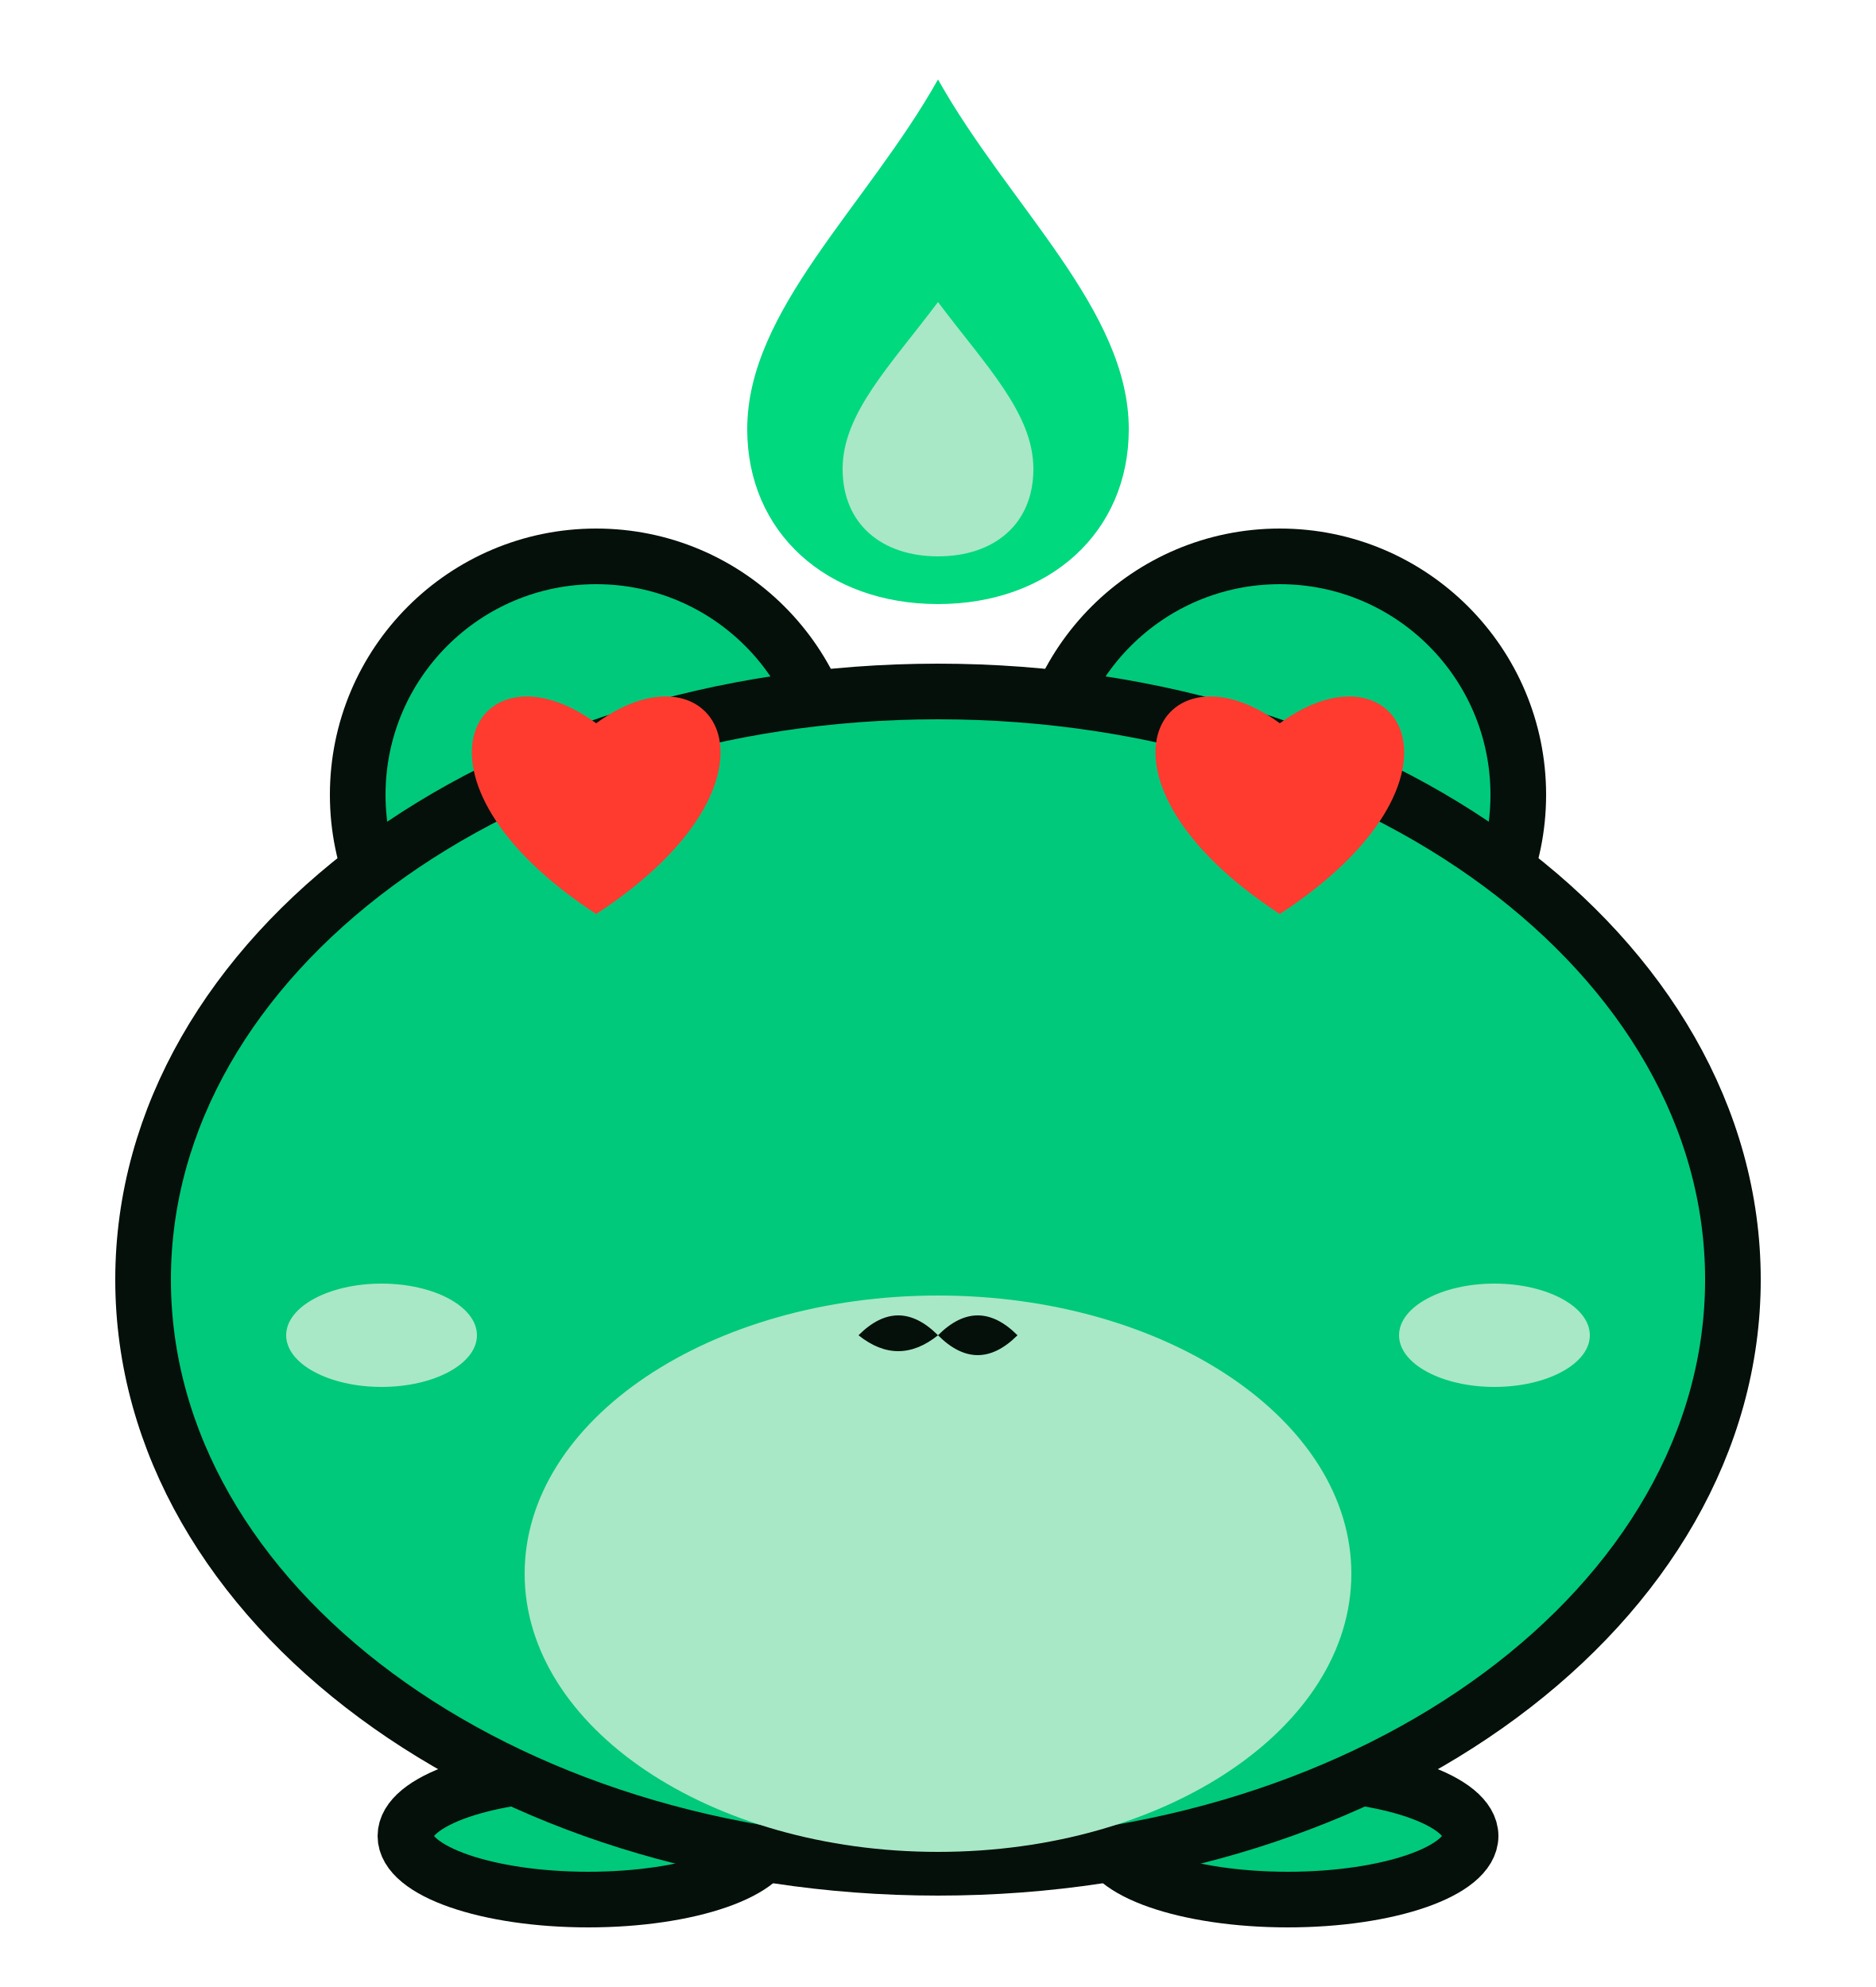
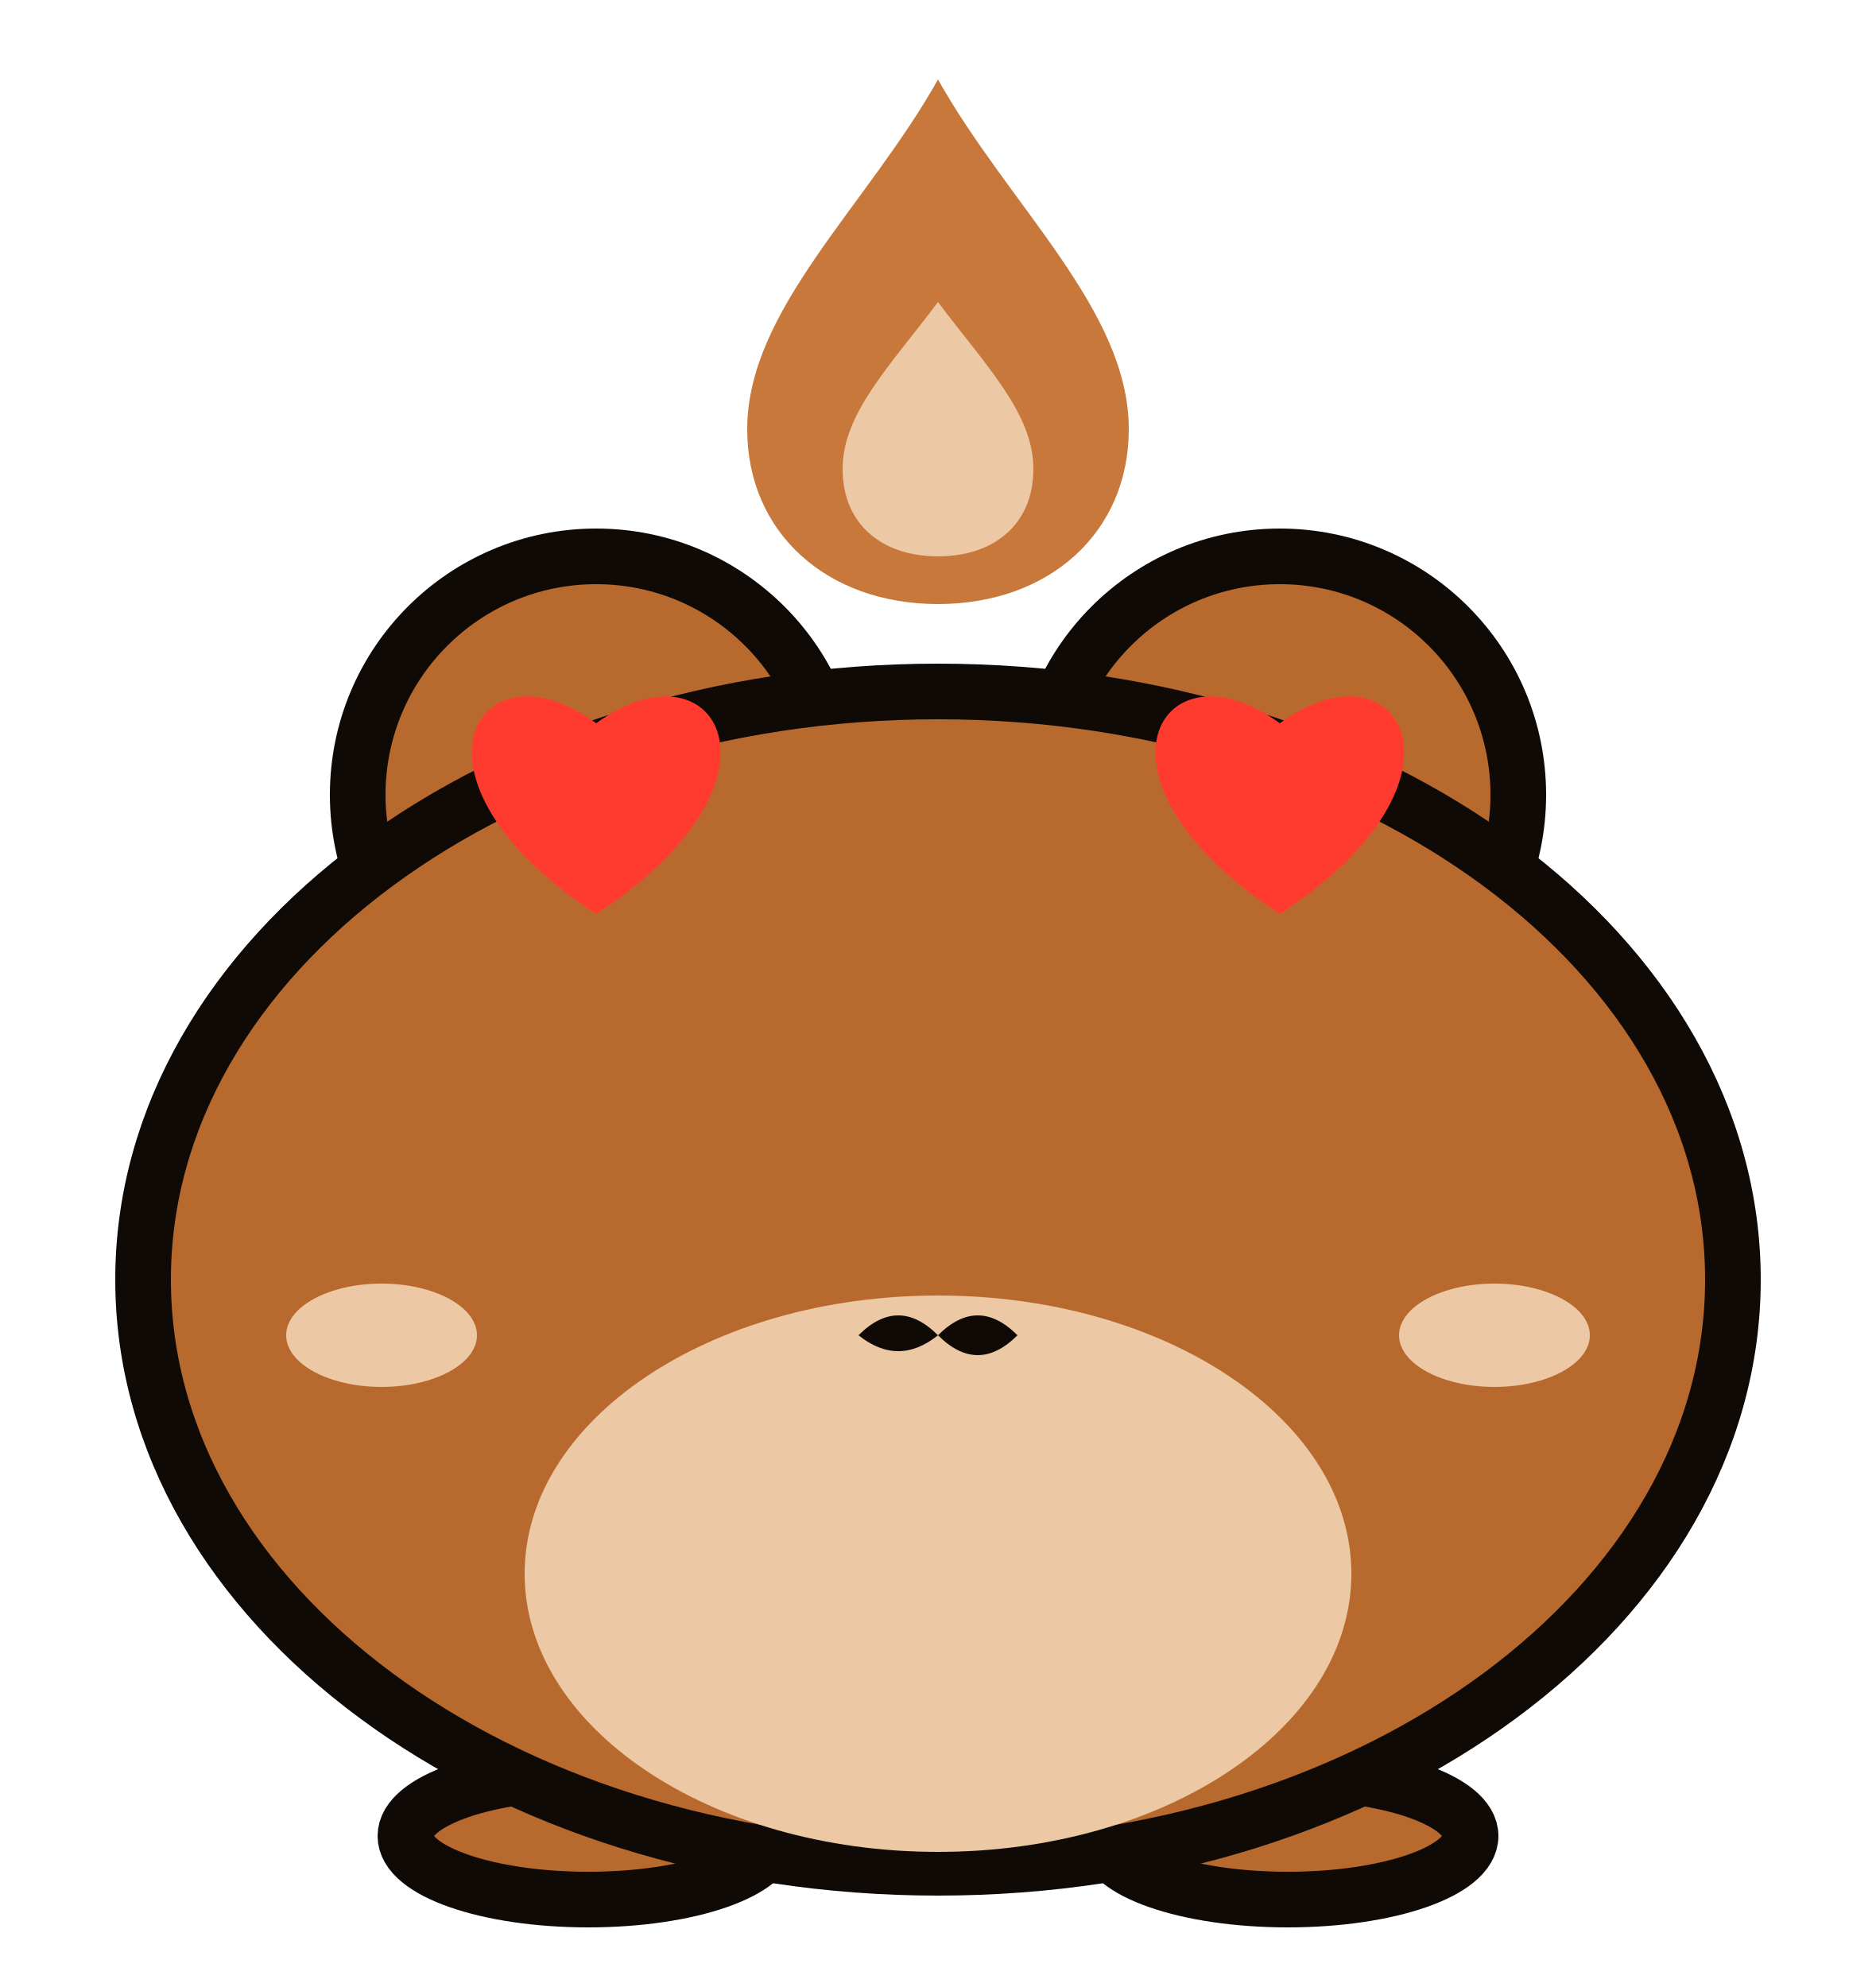
<svg xmlns="http://www.w3.org/2000/svg" viewBox="0 0 472 500" width="472" height="500">
  <g transform="translate(-20,0)">
-     <ellipse cx="168" cy="462" rx="46" ry="16" fill="#00C97B" stroke="#06100A" stroke-width="14" />
-     <ellipse cx="344" cy="462" rx="46" ry="16" fill="#00C97B" stroke="#06100A" stroke-width="14" />
-     <circle cx="170" cy="200" r="60" fill="#00C97B" stroke="#06100A" stroke-width="14" />
-     <circle cx="342" cy="200" r="60" fill="#00C97B" stroke="#06100A" stroke-width="14" />
-     <ellipse cx="256" cy="322" rx="200" ry="148" fill="#00C97B" stroke="#06100A" stroke-width="14" />
-     <ellipse cx="170" cy="252" rx="46" ry="22" fill="#00C97B" />
-     <ellipse cx="342" cy="252" rx="46" ry="22" fill="#00C97B" />
-     <ellipse cx="256" cy="396" rx="104" ry="70" fill="#A8E8C6" />
-     <ellipse cx="116" cy="336" rx="24" ry="13" fill="#A8E8C6" />
-     <ellipse cx="396" cy="336" rx="24" ry="13" fill="#A8E8C6" />
+     <ellipse cx="168" cy="462" rx="46" ry="16" fill="#b86a2e" stroke="#100a06" stroke-width="14" />
+     <ellipse cx="344" cy="462" rx="46" ry="16" fill="#b86a2e" stroke="#100a06" stroke-width="14" />
+     <circle cx="170" cy="200" r="60" fill="#b86a2e" stroke="#100a06" stroke-width="14" />
+     <circle cx="342" cy="200" r="60" fill="#b86a2e" stroke="#100a06" stroke-width="14" />
+     <ellipse cx="256" cy="322" rx="200" ry="148" fill="#b86a2e" stroke="#100a06" stroke-width="14" />
+     <ellipse cx="170" cy="252" rx="46" ry="22" fill="#b86a2e" />
+     <ellipse cx="342" cy="252" rx="46" ry="22" fill="#b86a2e" />
+     <ellipse cx="256" cy="396" rx="104" ry="70" fill="#ecc8a4" />
+     <ellipse cx="116" cy="336" rx="24" ry="13" fill="#ecc8a4" />
+     <ellipse cx="396" cy="336" rx="24" ry="13" fill="#ecc8a4" />
    <path d="M170 230 C118 196 140 160 170 182 C200 160 222 196 170 230Z" fill="#FF3B30" />
    <path d="M342 230 C290 196 312 160 342 182 C372 160 394 196 342 230Z" fill="#FF3B30" />
-     <path d="M244 338 q6 -12 12 0 q6 -12 12 0 q-6 14 -12 20 q-6 -6 -12 -20z" fill="#06100A" opacity="0.0" />
-     <path d="M236 336 q10 -10 20 0 q-10 8 -20 0z M256 336 q10 10 20 0 q-10 -10 -20 0z" fill="#06100A" />
+     <path d="M244 338 q6 -12 12 0 q6 -12 12 0 q-6 14 -12 20 q-6 -6 -12 -20z" fill="#100a06" opacity="0.0" />
+     <path d="M236 336 q10 -10 20 0 q-10 8 -20 0z M256 336 q10 10 20 0 q-10 -10 -20 0z" fill="#100a06" />
    <g transform="translate(256,150) scale(1) translate(-256,-150)">
-       <path d="M256 20 C274 52 304 78 304 108 C304 134 284 152 256 152 C228 152 208 134 208 108 C208 78 238 52 256 20Z" fill="#00D97E" />
-       <path d="M256 76 C268 92 280 104 280 118 C280 132 270 140 256 140 C242 140 232 132 232 118 C232 104 244 92 256 76Z" fill="#A8E8C6" />
+       <path d="M256 20 C274 52 304 78 304 108 C304 134 284 152 256 152 C228 152 208 134 208 108 C208 78 238 52 256 20Z" fill="#c8783a" />
+       <path d="M256 76 C268 92 280 104 280 118 C280 132 270 140 256 140 C242 140 232 132 232 118 C232 104 244 92 256 76Z" fill="#ecc8a4" />
    </g>
  </g>
</svg>
